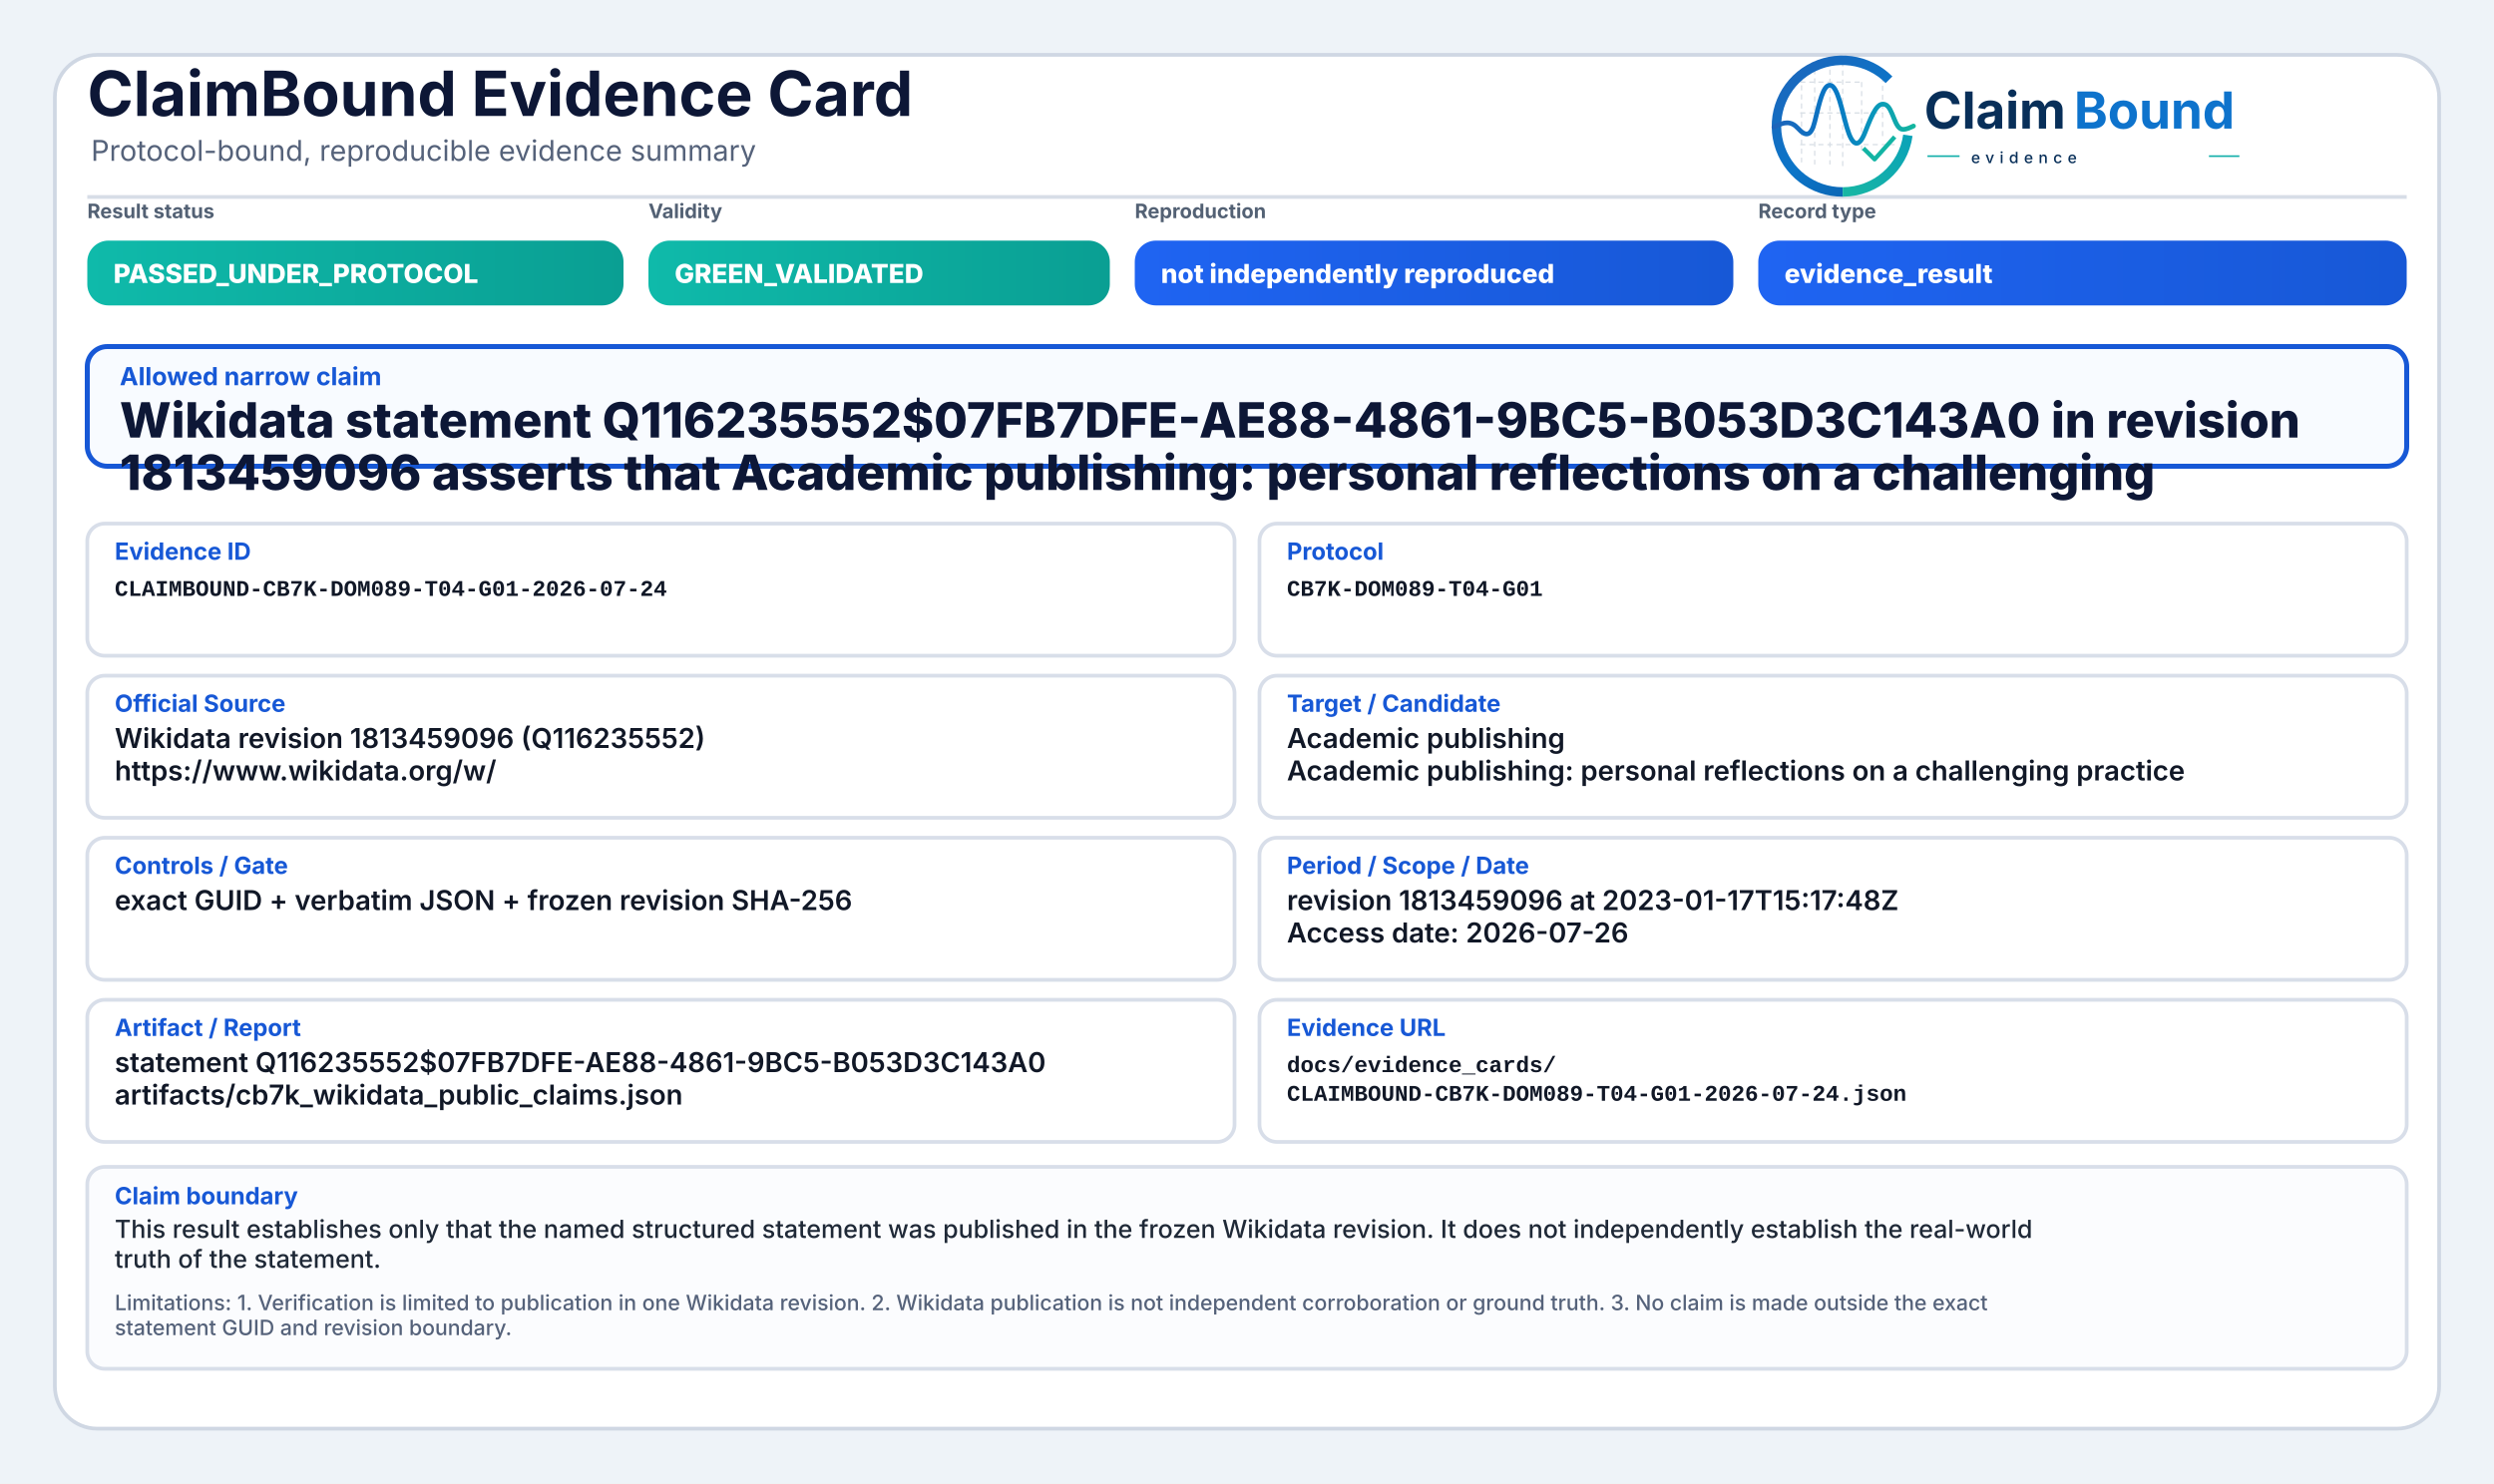
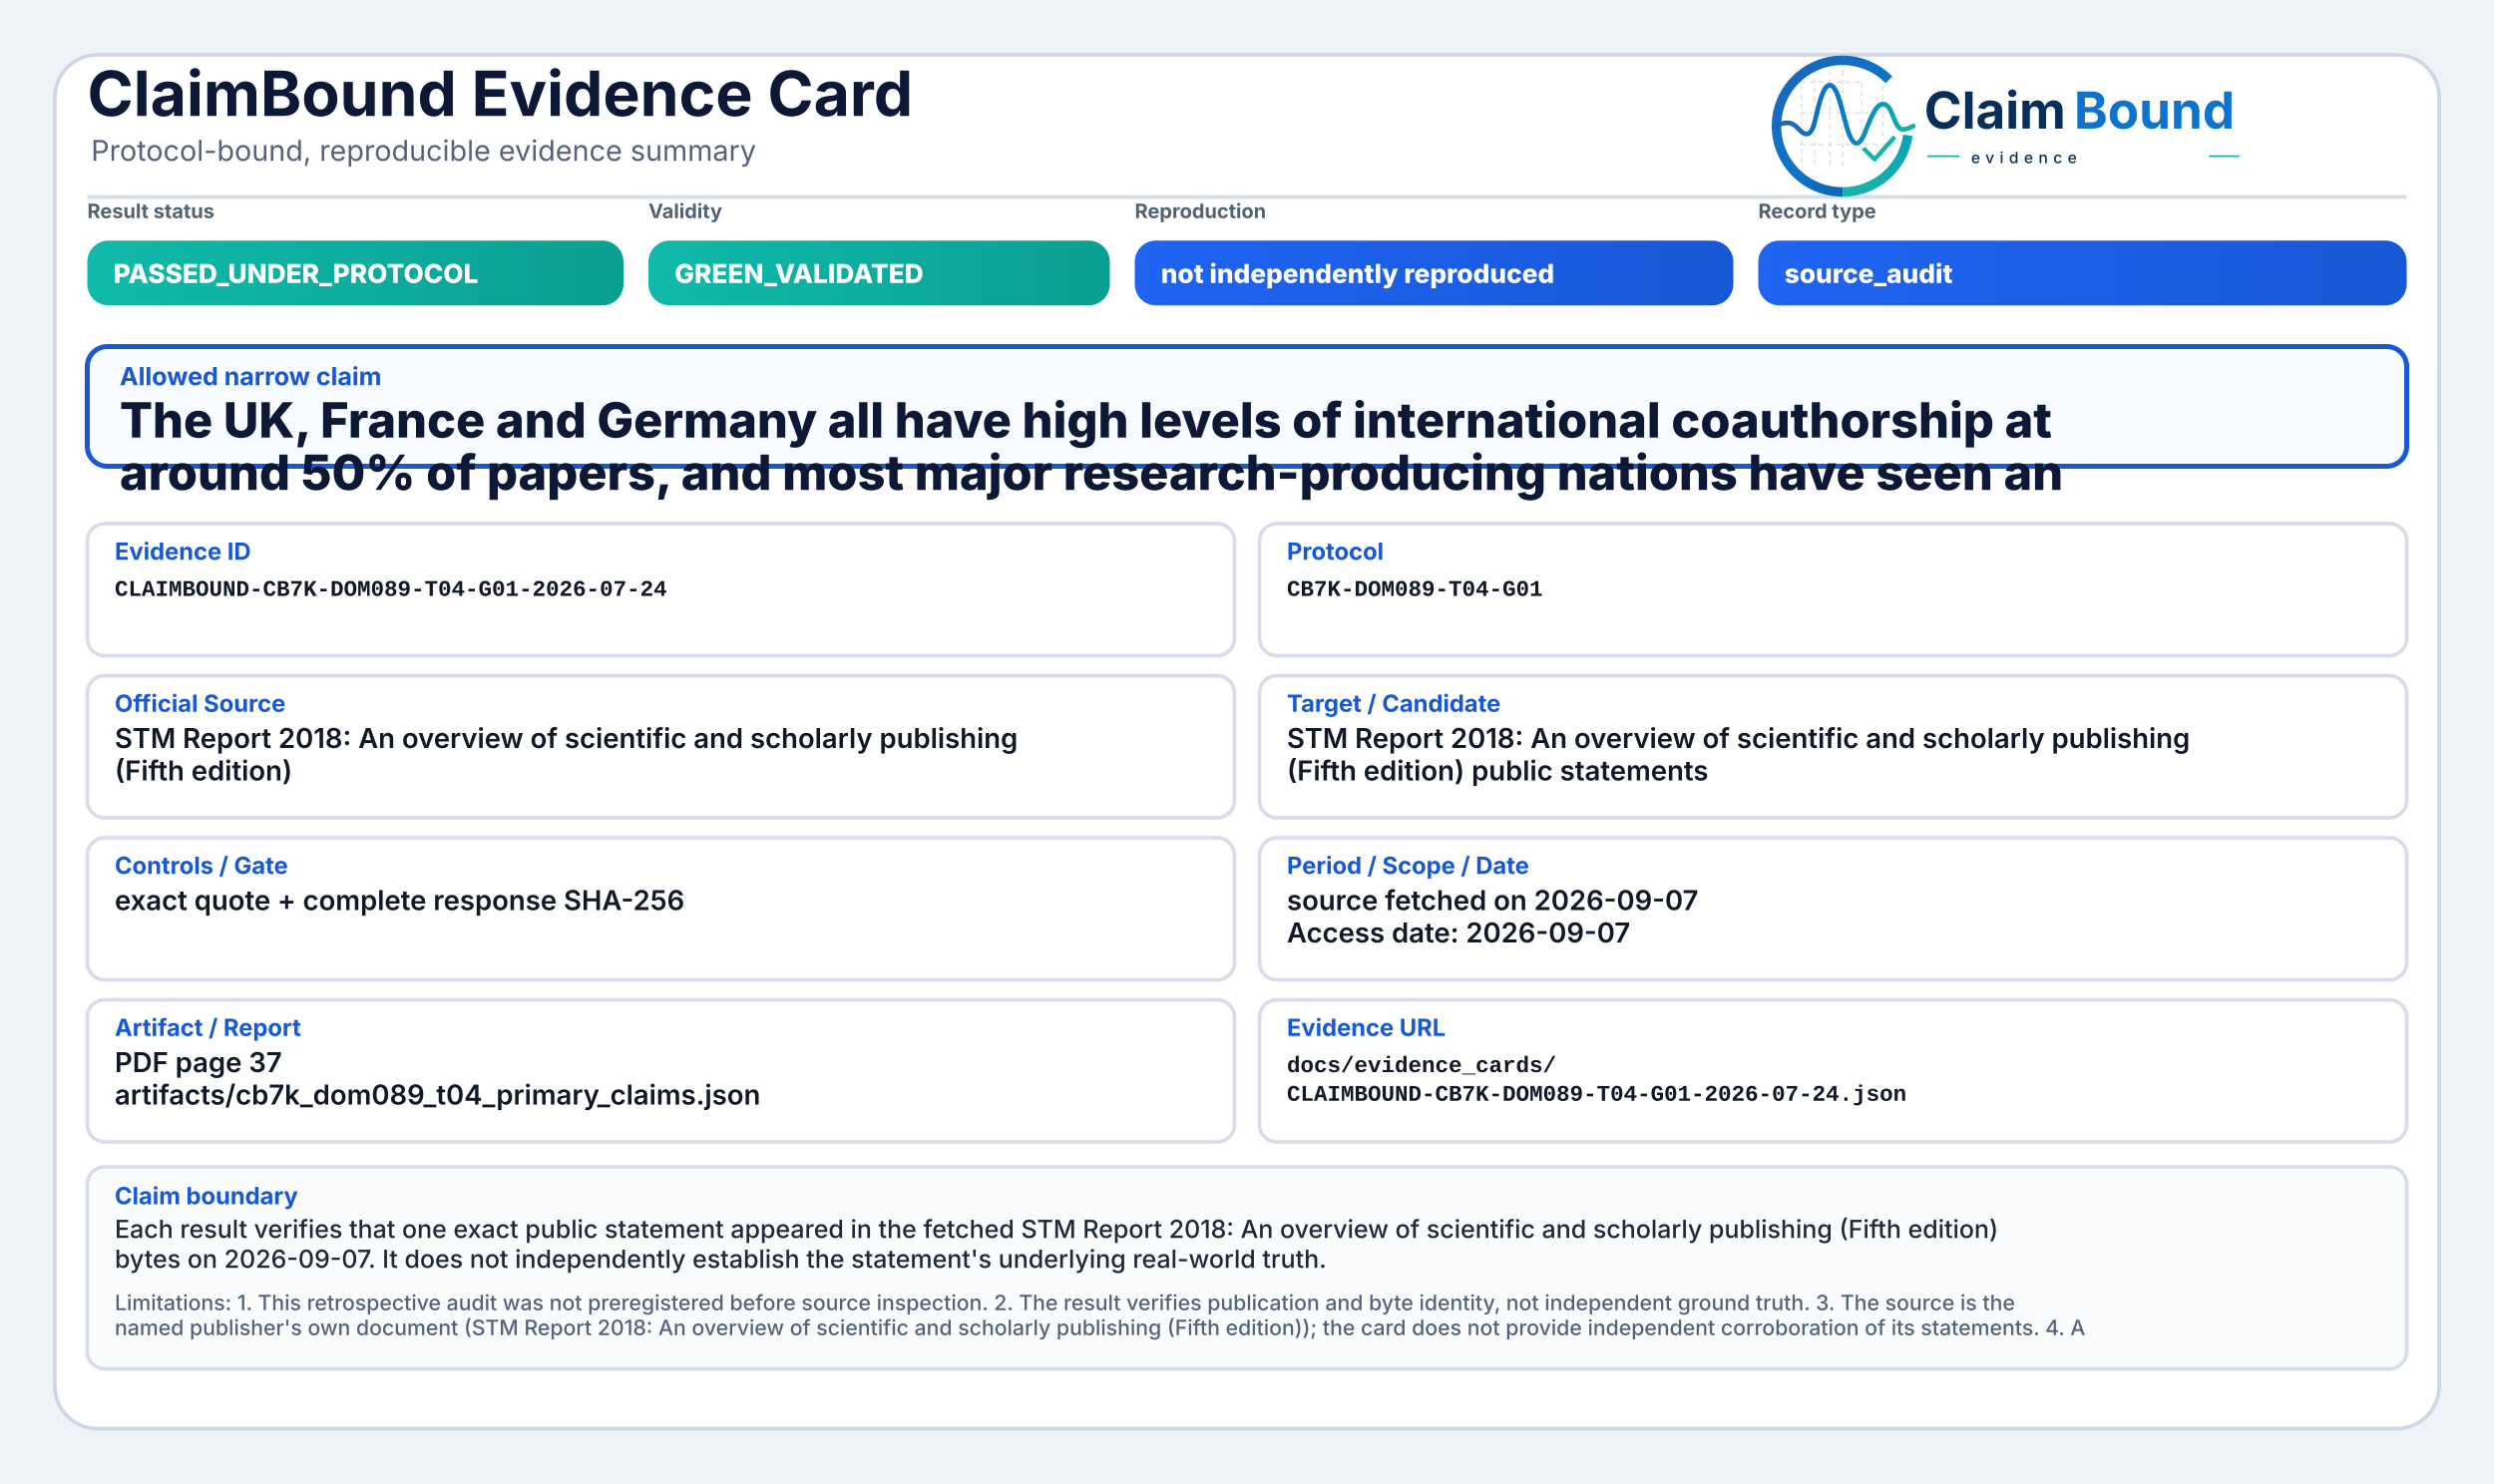
<svg xmlns="http://www.w3.org/2000/svg" width="2000" height="1190" viewBox="0 0 2000 1190" role="img" aria-label="ClaimBound Evidence Card">
  <defs>
    <linearGradient id="greenGrad" x1="0" y1="0" x2="1" y2="0">
      <stop offset="0%" stop-color="#0fbaaa" />
      <stop offset="100%" stop-color="#0a9f93" />
    </linearGradient>
    <linearGradient id="yellowGrad" x1="0" y1="0" x2="1" y2="0">
      <stop offset="0%" stop-color="#fbbf24" />
      <stop offset="100%" stop-color="#d97706" />
    </linearGradient>
    <linearGradient id="amberGrad" x1="0" y1="0" x2="1" y2="0">
      <stop offset="0%" stop-color="#f97316" />
      <stop offset="100%" stop-color="#c2410c" />
    </linearGradient>
    <linearGradient id="redGrad" x1="0" y1="0" x2="1" y2="0">
      <stop offset="0%" stop-color="#ef4444" />
      <stop offset="100%" stop-color="#b91c1c" />
    </linearGradient>
    <linearGradient id="grayGrad" x1="0" y1="0" x2="1" y2="0">
      <stop offset="0%" stop-color="#64748b" />
      <stop offset="100%" stop-color="#475569" />
    </linearGradient>
    <linearGradient id="blueGrad" x1="0" y1="0" x2="1" y2="0">
      <stop offset="0%" stop-color="#1f64f2" />
      <stop offset="100%" stop-color="#1758d6" />
    </linearGradient>
    <linearGradient id="logoRingBlue" x1="73" y1="453" x2="348" y2="793" gradientUnits="userSpaceOnUse">
      <stop offset="0" stop-color="#1E64BA" />
      <stop offset="0.55" stop-color="#0C75C8" />
      <stop offset="1" stop-color="#0A5FAB" />
    </linearGradient>
    <linearGradient id="logoRingTeal" x1="221" y1="792" x2="403" y2="594" gradientUnits="userSpaceOnUse">
      <stop offset="0" stop-color="#18B7A3" />
      <stop offset="1" stop-color="#089EBC" />
    </linearGradient>
    <linearGradient id="logoSignalGradient" x1="61" y1="628" x2="404" y2="628" gradientUnits="userSpaceOnUse">
      <stop offset="0" stop-color="#1E64BA" />
      <stop offset="0.43" stop-color="#0877C4" />
      <stop offset="0.72" stop-color="#0A97BB" />
      <stop offset="1" stop-color="#14B69E" />
    </linearGradient>
  </defs>
  <rect x="0" y="0" width="2000" height="1190" fill="#eef3f8" />
  <rect x="44" y="44" width="1912" height="1102" rx="34" fill="#ffffff" stroke="#cfd7e3" stroke-width="3" />
  <path d="M70 158 H1930" stroke="#d7dde7" stroke-width="3" />
  <text x="70" y="93" font-family="Inter, Segoe UI, Arial, sans-serif" font-size="50" font-weight="750" fill="#0d1736">ClaimBound Evidence Card</text>
  <text x="73" y="129" font-family="Inter, Segoe UI, Arial, sans-serif" font-size="23" font-weight="400" fill="#55627a">Protocol-bound, reproducible evidence summary</text>
  <g aria-label="ClaimBound evidence logo" transform="translate(1415,52) scale(0.33) translate(-40,-478)">
    <g stroke-linecap="butt" stroke-linejoin="round">
      <g stroke="#CBD3DC" stroke-width="3.2" stroke-linecap="round" stroke-dasharray="10 12" opacity="0.72">
        <path d="M130 507V714" />
        <path d="M162 490V719" />
        <path d="M199 491V719" />
        <path d="M230 471V726" />
        <path d="M276 521V690" />
        <path d="M327 508V650" />
        <path d="M128 520H277" />
        <path d="M128 595H327" />
        <path d="M128 672H355" />
      </g>
      <path d="M342.6 514.3A160 160 0 1 0 230 787" fill="none" stroke="url(#logoRingBlue)" stroke-width="23" />
      <path d="M230 787A160 160 0 0 0 388.4 649.3" fill="none" stroke="url(#logoRingTeal)" stroke-width="23" />
      <path d="M63 629.5C87 616.4 104.3 613.6 121.2 632.2C140.7 653.8 153.4 651.6 162.1 616.2C173.8 568.5 182.5 527.5 198.9 527.5C217.5 527.5 228.4 590.6 240.3 630.8C253.4 675.4 268.6 682.8 284.6 641.5C303.5 592.9 315.2 567.6 333.7 574.7C352.6 582 355.7 635.1 376.6 634.9C386.2 634.8 394 630.4 402 626.8" fill="none" stroke="url(#logoSignalGradient)" stroke-width="11.5" stroke-linecap="round" />
      <path d="M284 684.5L307.5 707.7L353 657" fill="none" stroke="#12B4A4" stroke-width="10.5" stroke-linecap="square" />
    </g>
    <text x="428" y="633" font-family="Inter, Segoe UI, Arial, sans-serif" font-size="124" font-weight="750" fill="#082F59" text-rendering="geometricPrecision">Claim</text>
    <text x="792" y="633" font-family="Inter, Segoe UI, Arial, sans-serif" font-size="124" font-weight="750" fill="#0E73CC" text-rendering="geometricPrecision">Bound</text>
    <line x1="436" y1="700" x2="514" y2="700" stroke="#11AFA9" stroke-width="4" />
    <text x="542" y="717" font-family="Inter, Segoe UI, Arial, sans-serif" font-size="38" font-weight="500" letter-spacing="13" fill="#082F59">evidence</text>
    <line x1="1120" y1="700" x2="1194" y2="700" stroke="#11AFA9" stroke-width="4" />
  </g>
  <text x="70" y="175" font-family="Inter, Segoe UI, Arial, sans-serif" font-size="16" font-weight="650" fill="#536174">Result status</text>
  <rect x="70" y="193" width="430" height="52" rx="17" fill="url(#greenGrad)" />
  <text x="91" y="227" font-family="Inter, Segoe UI, Arial, sans-serif" font-size="21" font-weight="800" fill="#ffffff">PASSED_UNDER_PROTOCOL</text>
  <text x="520" y="175" font-family="Inter, Segoe UI, Arial, sans-serif" font-size="16" font-weight="650" fill="#536174">Validity</text>
  <rect x="520" y="193" width="370" height="52" rx="17" fill="url(#greenGrad)" />
  <text x="541" y="227" font-family="Inter, Segoe UI, Arial, sans-serif" font-size="21" font-weight="800" fill="#ffffff">GREEN_VALIDATED</text>
  <text x="910" y="175" font-family="Inter, Segoe UI, Arial, sans-serif" font-size="16" font-weight="650" fill="#536174">Reproduction</text>
  <rect x="910" y="193" width="480" height="52" rx="17" fill="url(#blueGrad)" />
  <text x="931" y="227" font-family="Inter, Segoe UI, Arial, sans-serif" font-size="21" font-weight="800" fill="#ffffff">not independently reproduced</text>
  <text x="1410" y="175" font-family="Inter, Segoe UI, Arial, sans-serif" font-size="16" font-weight="650" fill="#536174">Record type</text>
  <rect x="1410" y="193" width="520" height="52" rx="17" fill="url(#blueGrad)" />
-   <text x="1431" y="227" font-family="Inter, Segoe UI, Arial, sans-serif" font-size="21" font-weight="800" fill="#ffffff">evidence_result</text>
+   <text x="1431" y="227" font-family="Inter, Segoe UI, Arial, sans-serif" font-size="21" font-weight="800" fill="#ffffff">source_audit</text>
  <rect x="70" y="278" width="1860" height="96" rx="16" fill="#f8fbff" stroke="#1758d6" stroke-width="4" />
  <text x="96" y="309" font-family="Inter, Segoe UI, Arial, sans-serif" font-size="20" font-weight="750" fill="#1758d6">Allowed narrow claim</text>
-   <text x="96" y="351" font-family="Inter, Segoe UI, Arial, sans-serif" font-size="39" font-weight="800" fill="#0d1736">Wikidata statement Q116235552$07FB7DFE-AE88-4861-9BC5-B053D3C143A0 in revision</text>
-   <text x="96" y="393" font-family="Inter, Segoe UI, Arial, sans-serif" font-size="39" font-weight="800" fill="#0d1736">1813459096 asserts that Academic publishing: personal reflections on a challenging</text>
+   <text x="96" y="351" font-family="Inter, Segoe UI, Arial, sans-serif" font-size="39" font-weight="800" fill="#0d1736">The UK, France and Germany all have high levels of international coauthorship at</text>
+   <text x="96" y="393" font-family="Inter, Segoe UI, Arial, sans-serif" font-size="39" font-weight="800" fill="#0d1736">around 50% of papers, and most major research-producing nations have seen an</text>
  <rect x="70" y="420" width="920" height="106" rx="14" fill="#ffffff" stroke="#d8dee9" stroke-width="3" />
  <text x="92" y="449" font-family="Inter, Segoe UI, Arial, sans-serif" font-size="19" font-weight="750" fill="#1758d6">Evidence ID</text>
  <text x="92" y="478" font-family="SFMono-Regular, Consolas, Liberation Mono, monospace" font-size="18" font-weight="600" fill="#111827">CLAIMBOUND-CB7K-DOM089-T04-G01-2026-07-24</text>
  <rect x="1010" y="420" width="920" height="106" rx="14" fill="#ffffff" stroke="#d8dee9" stroke-width="3" />
  <text x="1032" y="449" font-family="Inter, Segoe UI, Arial, sans-serif" font-size="19" font-weight="750" fill="#1758d6">Protocol</text>
  <text x="1032" y="478" font-family="SFMono-Regular, Consolas, Liberation Mono, monospace" font-size="18" font-weight="600" fill="#111827">CB7K-DOM089-T04-G01</text>
  <rect x="70" y="542" width="920" height="114" rx="14" fill="#ffffff" stroke="#d8dee9" stroke-width="3" />
  <text x="92" y="571" font-family="Inter, Segoe UI, Arial, sans-serif" font-size="19" font-weight="750" fill="#1758d6">Official Source</text>
-   <text x="92" y="600" font-family="Inter, Segoe UI, Arial, sans-serif" font-size="22" font-weight="600" fill="#111827">Wikidata revision 1813459096 (Q116235552)</text>
-   <text x="92" y="626" font-family="Inter, Segoe UI, Arial, sans-serif" font-size="22" font-weight="600" fill="#111827">https://www.wikidata.org/w/</text>
+   <text x="92" y="600" font-family="Inter, Segoe UI, Arial, sans-serif" font-size="22" font-weight="600" fill="#111827">STM Report 2018: An overview of scientific and scholarly publishing</text>
+   <text x="92" y="626" font-family="Inter, Segoe UI, Arial, sans-serif" font-size="22" font-weight="600" fill="#111827">(Fifth edition)</text>
  <rect x="1010" y="542" width="920" height="114" rx="14" fill="#ffffff" stroke="#d8dee9" stroke-width="3" />
  <text x="1032" y="571" font-family="Inter, Segoe UI, Arial, sans-serif" font-size="19" font-weight="750" fill="#1758d6">Target / Candidate</text>
-   <text x="1032" y="600" font-family="Inter, Segoe UI, Arial, sans-serif" font-size="22" font-weight="600" fill="#111827">Academic publishing</text>
-   <text x="1032" y="626" font-family="Inter, Segoe UI, Arial, sans-serif" font-size="22" font-weight="600" fill="#111827">Academic publishing: personal reflections on a challenging practice</text>
+   <text x="1032" y="600" font-family="Inter, Segoe UI, Arial, sans-serif" font-size="22" font-weight="600" fill="#111827">STM Report 2018: An overview of scientific and scholarly publishing</text>
+   <text x="1032" y="626" font-family="Inter, Segoe UI, Arial, sans-serif" font-size="22" font-weight="600" fill="#111827">(Fifth edition) public statements</text>
  <rect x="70" y="672" width="920" height="114" rx="14" fill="#ffffff" stroke="#d8dee9" stroke-width="3" />
  <text x="92" y="701" font-family="Inter, Segoe UI, Arial, sans-serif" font-size="19" font-weight="750" fill="#1758d6">Controls / Gate</text>
-   <text x="92" y="730" font-family="Inter, Segoe UI, Arial, sans-serif" font-size="22" font-weight="600" fill="#111827">exact GUID + verbatim JSON + frozen revision SHA-256</text>
+   <text x="92" y="730" font-family="Inter, Segoe UI, Arial, sans-serif" font-size="22" font-weight="600" fill="#111827">exact quote + complete response SHA-256</text>
  <rect x="1010" y="672" width="920" height="114" rx="14" fill="#ffffff" stroke="#d8dee9" stroke-width="3" />
  <text x="1032" y="701" font-family="Inter, Segoe UI, Arial, sans-serif" font-size="19" font-weight="750" fill="#1758d6">Period / Scope / Date</text>
-   <text x="1032" y="730" font-family="Inter, Segoe UI, Arial, sans-serif" font-size="22" font-weight="600" fill="#111827">revision 1813459096 at 2023-01-17T15:17:48Z</text>
-   <text x="1032" y="756" font-family="Inter, Segoe UI, Arial, sans-serif" font-size="22" font-weight="600" fill="#111827">Access date: 2026-07-26</text>
+   <text x="1032" y="730" font-family="Inter, Segoe UI, Arial, sans-serif" font-size="22" font-weight="600" fill="#111827">source fetched on 2026-09-07</text>
+   <text x="1032" y="756" font-family="Inter, Segoe UI, Arial, sans-serif" font-size="22" font-weight="600" fill="#111827">Access date: 2026-09-07</text>
  <rect x="70" y="802" width="920" height="114" rx="14" fill="#ffffff" stroke="#d8dee9" stroke-width="3" />
  <text x="92" y="831" font-family="Inter, Segoe UI, Arial, sans-serif" font-size="19" font-weight="750" fill="#1758d6">Artifact / Report</text>
-   <text x="92" y="860" font-family="Inter, Segoe UI, Arial, sans-serif" font-size="22" font-weight="600" fill="#111827">statement Q116235552$07FB7DFE-AE88-4861-9BC5-B053D3C143A0</text>
-   <text x="92" y="886" font-family="Inter, Segoe UI, Arial, sans-serif" font-size="22" font-weight="600" fill="#111827">artifacts/cb7k_wikidata_public_claims.json</text>
+   <text x="92" y="860" font-family="Inter, Segoe UI, Arial, sans-serif" font-size="22" font-weight="600" fill="#111827">PDF page 37</text>
+   <text x="92" y="886" font-family="Inter, Segoe UI, Arial, sans-serif" font-size="22" font-weight="600" fill="#111827">artifacts/cb7k_dom089_t04_primary_claims.json</text>
  <rect x="1010" y="802" width="920" height="114" rx="14" fill="#ffffff" stroke="#d8dee9" stroke-width="3" />
  <text x="1032" y="831" font-family="Inter, Segoe UI, Arial, sans-serif" font-size="19" font-weight="750" fill="#1758d6">Evidence URL</text>
  <text x="1032" y="860" font-family="SFMono-Regular, Consolas, Liberation Mono, monospace" font-size="18" font-weight="600" fill="#111827">docs/evidence_cards/</text>
  <text x="1032" y="883" font-family="SFMono-Regular, Consolas, Liberation Mono, monospace" font-size="18" font-weight="600" fill="#111827">CLAIMBOUND-CB7K-DOM089-T04-G01-2026-07-24.json</text>
  <rect x="70" y="936" width="1860" height="162" rx="14" fill="#fbfcfe" stroke="#d8dee9" stroke-width="3" />
  <text x="92" y="966" font-family="Inter, Segoe UI, Arial, sans-serif" font-size="19" font-weight="750" fill="#1758d6">Claim boundary</text>
-   <text x="92" y="993" font-family="Inter, Segoe UI, Arial, sans-serif" font-size="20" font-weight="500" fill="#1f2937">This result establishes only that the named structured statement was published in the frozen Wikidata revision. It does not independently establish the real-world</text>
-   <text x="92" y="1017" font-family="Inter, Segoe UI, Arial, sans-serif" font-size="20" font-weight="500" fill="#1f2937">truth of the statement.</text>
-   <text x="92" y="1051" font-family="Inter, Segoe UI, Arial, sans-serif" font-size="17" font-weight="500" fill="#55627a">Limitations: 1. Verification is limited to publication in one Wikidata revision. 2. Wikidata publication is not independent corroboration or ground truth. 3. No claim is made outside the exact</text>
-   <text x="92" y="1071" font-family="Inter, Segoe UI, Arial, sans-serif" font-size="17" font-weight="500" fill="#55627a">statement GUID and revision boundary.</text>
+   <text x="92" y="993" font-family="Inter, Segoe UI, Arial, sans-serif" font-size="20" font-weight="500" fill="#1f2937">Each result verifies that one exact public statement appeared in the fetched STM Report 2018: An overview of scientific and scholarly publishing (Fifth edition)</text>
+   <text x="92" y="1017" font-family="Inter, Segoe UI, Arial, sans-serif" font-size="20" font-weight="500" fill="#1f2937">bytes on 2026-09-07. It does not independently establish the statement's underlying real-world truth.</text>
+   <text x="92" y="1051" font-family="Inter, Segoe UI, Arial, sans-serif" font-size="17" font-weight="500" fill="#55627a">Limitations: 1. This retrospective audit was not preregistered before source inspection. 2. The result verifies publication and byte identity, not independent ground truth. 3. The source is the</text>
+   <text x="92" y="1071" font-family="Inter, Segoe UI, Arial, sans-serif" font-size="17" font-weight="500" fill="#55627a">named publisher's own document (STM Report 2018: An overview of scientific and scholarly publishing (Fifth edition)); the card does not provide independent corroboration of its statements. 4. A</text>
</svg>
